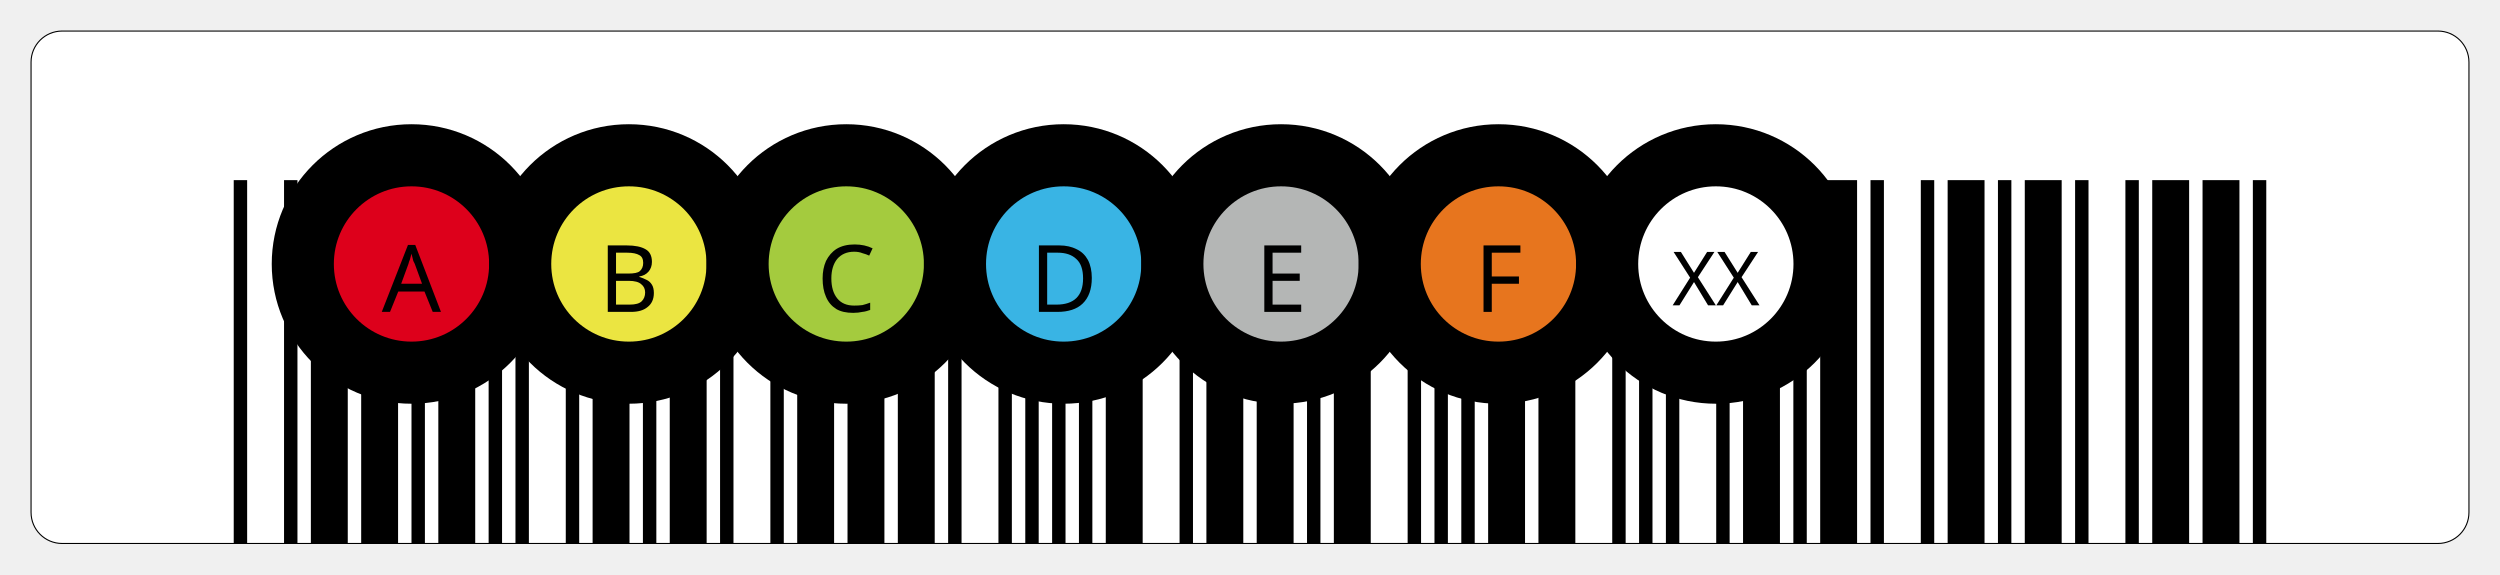
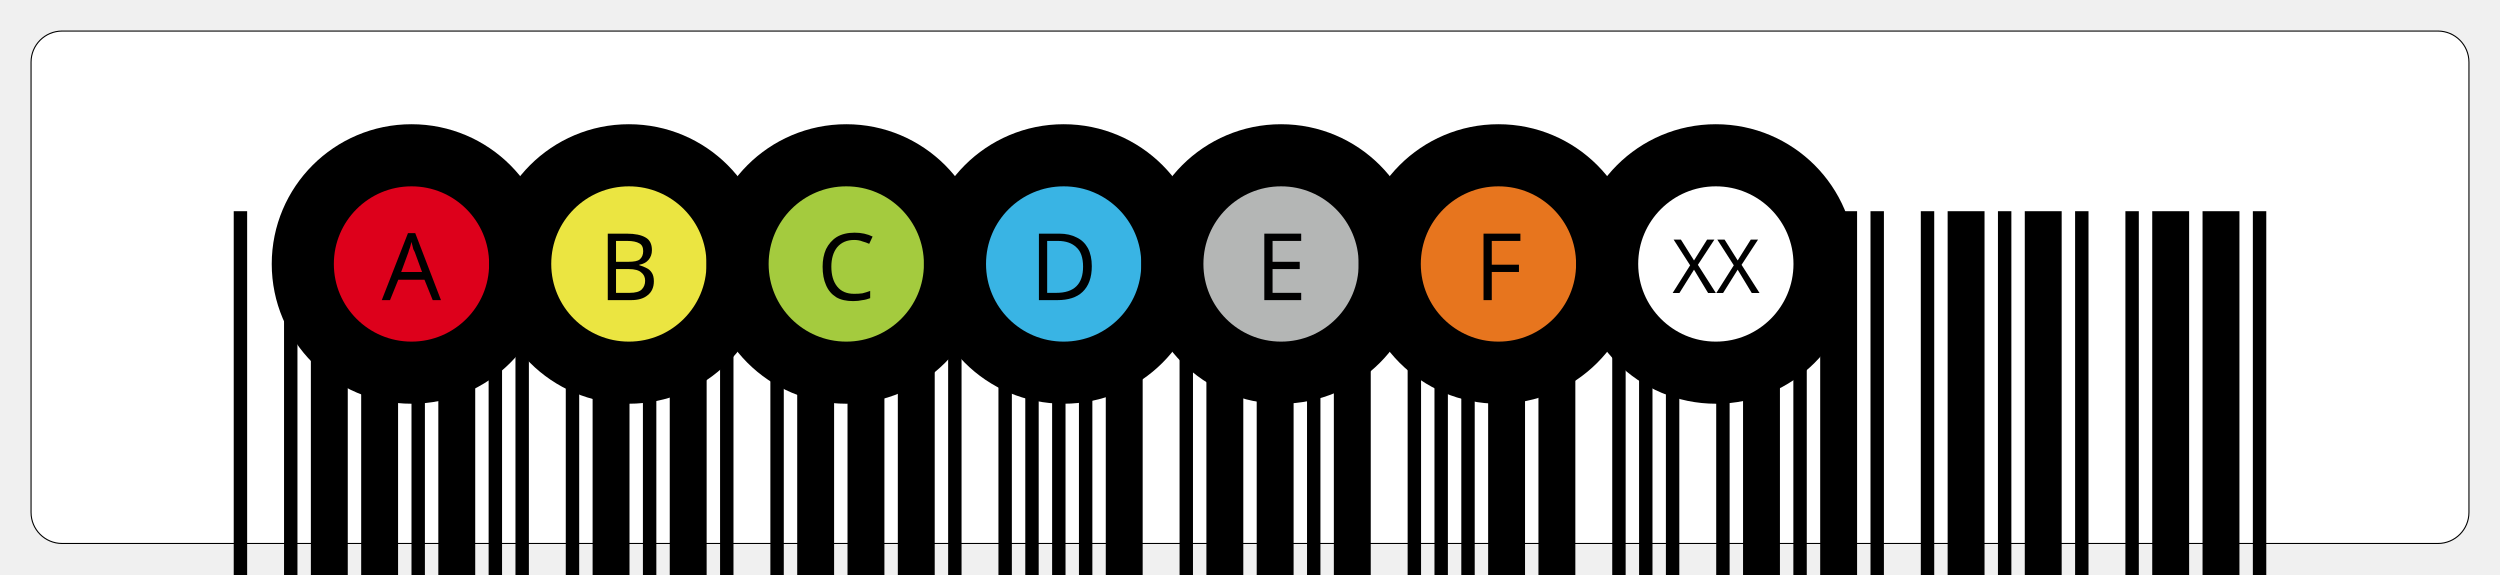
<svg xmlns="http://www.w3.org/2000/svg" width="80.5mm" height="18.5mm" viewBox="0 0 80.5 18.5" preserveAspectRatio="none" font-family="sans-serif">
  <defs>
-     <svg id="42" width="6.588mm" height="11.7mm">
-       <rect width="0.432" height="11.7" x="0.216" />
-       <rect width="0.432" height="11.7" x="1.836" />
-       <rect width="1.188" height="11.7" x="2.700" />
-       <rect width="1.188" height="11.7" x="4.320" />
-       <rect width="0.432" height="11.7" x="5.940" />
+     <svg id="42" width="6.588" height="10.7">
+       <rect width="0.432" height="100%" x="0.216" />
+       <rect width="0.432" height="100%" x="1.836" />
+       <rect width="1.188" height="100%" x="2.700" />
+       <rect width="1.188" height="100%" x="4.320" />
+       <rect width="0.432" height="100%" x="5.940" />
    </svg>
-     <svg id="65" width="6.588mm" height="11.7mm">
-       <rect width="1.188" height="11.7" x="0.216" />
-       <rect width="0.432" height="11.7" x="1.836" />
-       <rect width="0.432" height="11.7" x="2.700" />
-       <rect width="0.432" height="11.7" x="4.320" />
-       <rect width="1.188" height="11.7" x="5.184" />
+     <svg id="65" width="6.588" height="10.7">
+       <rect width="1.188" height="100%" x="0.216" />
+       <rect width="0.432" height="100%" x="1.836" />
+       <rect width="0.432" height="100%" x="2.700" />
+       <rect width="0.432" height="100%" x="4.320" />
+       <rect width="1.188" height="100%" x="5.184" />
    </svg>
-     <svg id="66" width="6.588mm" height="11.7mm">
-       <rect width="0.432" height="11.7" x="0.216" />
-       <rect width="1.188" height="11.7" x="1.080" />
-       <rect width="0.432" height="11.7" x="2.700" />
-       <rect width="0.432" height="11.7" x="4.320" />
-       <rect width="1.188" height="11.7" x="5.184" />
+     <svg id="66" width="6.588" height="10.7">
+       <rect width="0.432" height="100%" x="0.216" />
+       <rect width="1.188" height="100%" x="1.080" />
+       <rect width="0.432" height="100%" x="2.700" />
+       <rect width="0.432" height="100%" x="4.320" />
+       <rect width="1.188" height="100%" x="5.184" />
    </svg>
-     <svg id="67" width="6.588mm" height="11.7mm">
-       <rect width="1.188" height="11.7" x="0.216" />
-       <rect width="1.188" height="11.7" x="1.836" />
-       <rect width="0.432" height="11.7" x="3.456" />
-       <rect width="0.432" height="11.7" x="5.076" />
-       <rect width="0.432" height="11.7" x="5.940" />
+     <svg id="67" width="6.588" height="10.7">
+       <rect width="1.188" height="100%" x="0.216" />
+       <rect width="1.188" height="100%" x="1.836" />
+       <rect width="0.432" height="100%" x="3.456" />
+       <rect width="0.432" height="100%" x="5.076" />
+       <rect width="0.432" height="100%" x="5.940" />
    </svg>
-     <svg id="68" width="6.588mm" height="11.7mm">
-       <rect width="0.432" height="11.7" x="0.216" />
-       <rect width="0.432" height="11.7" x="1.080" />
-       <rect width="1.188" height="11.7" x="1.944" />
-       <rect width="0.432" height="11.7" x="4.320" />
-       <rect width="1.188" height="11.7" x="5.184" />
+     <svg id="68" width="6.588" height="10.7">
+       <rect width="0.432" height="100%" x="0.216" />
+       <rect width="0.432" height="100%" x="1.080" />
+       <rect width="1.188" height="100%" x="1.944" />
+       <rect width="0.432" height="100%" x="4.320" />
+       <rect width="1.188" height="100%" x="5.184" />
    </svg>
-     <svg id="69" width="6.588mm" height="11.7mm">
-       <rect width="1.188" height="11.7" x="0.216" />
-       <rect width="0.432" height="11.7" x="1.836" />
-       <rect width="1.188" height="11.7" x="2.700" />
-       <rect width="0.432" height="11.7" x="5.076" />
-       <rect width="0.432" height="11.7" x="5.940" />
+     <svg id="69" width="6.588" height="10.7">
+       <rect width="1.188" height="100%" x="0.216" />
+       <rect width="0.432" height="100%" x="1.836" />
+       <rect width="1.188" height="100%" x="2.700" />
+       <rect width="0.432" height="100%" x="5.076" />
+       <rect width="0.432" height="100%" x="5.940" />
    </svg>
-     <svg id="70" width="6.588mm" height="11.7mm">
-       <rect width="0.432" height="11.7" x="0.216" />
-       <rect width="1.188" height="11.7" x="1.080" />
-       <rect width="1.188" height="11.7" x="2.700" />
-       <rect width="0.432" height="11.7" x="5.076" />
-       <rect width="0.432" height="11.7" x="5.940" />
+     <svg id="70" width="6.588" height="10.7">
+       <rect width="0.432" height="100%" x="0.216" />
+       <rect width="1.188" height="100%" x="1.080" />
+       <rect width="1.188" height="100%" x="2.700" />
+       <rect width="0.432" height="100%" x="5.076" />
+       <rect width="0.432" height="100%" x="5.940" />
    </svg>
-     <svg id="88" width="6.588mm" height="11.7mm">
-       <rect width="0.432" height="11.7" x="0.216" />
-       <rect width="0.432" height="11.7" x="1.836" />
-       <rect width="1.188" height="11.7" x="2.700" />
-       <rect width="0.432" height="11.7" x="4.320" />
-       <rect width="1.188" height="11.7" x="5.184" />
+     <svg id="88" width="6.588" height="10.7">
+       <rect width="0.432" height="100%" x="0.216" />
+       <rect width="0.432" height="100%" x="1.836" />
+       <rect width="1.188" height="100%" x="2.700" />
+       <rect width="0.432" height="100%" x="4.320" />
+       <rect width="1.188" height="100%" x="5.184" />
    </svg>
    <rect id="t" width="7" height="7" x="0" y="0" rx="4" ry="4" stroke="#000" stroke-width="2" />
    <rect id="b" width="78.5" height="16.5" x="1" y="1" rx="1" ry="1" />
  </defs>
  <use href="#b" fill="#FFF" />
-   <use href="#42" transform="translate(7.310 5.8) scale(1)" />
-   <use href="#65" transform="translate(13.898 5.8) scale(1)" />
-   <use href="#66" transform="translate(20.486 5.8) scale(1)" />
-   <use href="#67" transform="translate(27.074 5.8) scale(1)" />
-   <use href="#68" transform="translate(33.662 5.8) scale(1)" />
-   <use href="#69" transform="translate(40.250 5.8) scale(1)" />
-   <use href="#70" transform="translate(46.838 5.8) scale(1)" />
-   <use href="#88" transform="translate(53.426 5.8) scale(1)" />
-   <use href="#88" transform="translate(60.014 5.8) scale(1)" />
-   <use href="#42" transform="translate(66.602 5.8) scale(1)" />
+   <use href="#42" transform="translate(7.310 6.800) scale(1)" />
+   <use href="#65" transform="translate(13.898 6.800) scale(1)" />
+   <use href="#66" transform="translate(20.486 6.800) scale(1)" />
+   <use href="#67" transform="translate(27.074 6.800) scale(1)" />
+   <use href="#68" transform="translate(33.662 6.800) scale(1)" />
+   <use href="#69" transform="translate(40.250 6.800) scale(1)" />
+   <use href="#70" transform="translate(46.838 6.800) scale(1)" />
+   <use href="#88" transform="translate(53.426 6.800) scale(1)" />
+   <use href="#88" transform="translate(60.014 6.800) scale(1)" />
+   <use href="#42" transform="translate(66.602 6.800) scale(1)" />
  <g transform="translate(9.750 5)">
    <use href="#t" fill="#DD001B" />
-     <text x="3.5" y="4" dominant-baseline="middle" text-anchor="middle" transform="rotate(0 3.5 4)" font-size="3">A</text>
+     <text x="3.5" y="3.5" dominant-baseline="central" text-anchor="middle" transform="rotate(0 3.5 3.5)" font-size="3">A</text>
  </g>
  <g transform="translate(16.750 5)">
    <use href="#t" fill="#EBE541" />
-     <text x="3.5" y="4" dominant-baseline="middle" text-anchor="middle" transform="rotate(0 3.5 4)" font-size="3">B</text>
+     <text x="3.5" y="3.5" dominant-baseline="central" text-anchor="middle" transform="rotate(0 3.5 3.5)" font-size="3">B</text>
  </g>
  <g transform="translate(23.750 5)">
    <use href="#t" fill="#A4CB3E" />
-     <text x="3.5" y="4" dominant-baseline="middle" text-anchor="middle" transform="rotate(0 3.5 4)" font-size="3">C</text>
+     <text x="3.5" y="3.5" dominant-baseline="central" text-anchor="middle" transform="rotate(0 3.5 3.5)" font-size="3">C</text>
  </g>
  <g transform="translate(30.750 5)">
    <use href="#t" fill="#39B4E4" />
-     <text x="3.5" y="4" dominant-baseline="middle" text-anchor="middle" transform="rotate(0 3.5 4)" font-size="3">D</text>
+     <text x="3.5" y="3.5" dominant-baseline="central" text-anchor="middle" transform="rotate(0 3.5 3.5)" font-size="3">D</text>
  </g>
  <g transform="translate(37.750 5)">
    <use href="#t" fill="#B4B6B5" />
-     <text x="3.5" y="4" dominant-baseline="middle" text-anchor="middle" transform="rotate(0 3.5 4)" font-size="3">E</text>
+     <text x="3.5" y="3.5" dominant-baseline="central" text-anchor="middle" transform="rotate(0 3.5 3.5)" font-size="3">E</text>
  </g>
  <g transform="translate(44.750 5)">
    <use href="#t" fill="#E7751E" />
-     <text x="3.5" y="4" dominant-baseline="middle" text-anchor="middle" transform="rotate(0 3.5 4)" font-size="3">F</text>
+     <text x="3.5" y="3.5" dominant-baseline="central" text-anchor="middle" transform="rotate(0 3.5 3.5)" font-size="3">F</text>
  </g>
  <g transform="translate(51.750 5)">
    <use href="#t" fill="#FFF" />
-     <text x="3.5" y="4" dominant-baseline="middle" text-anchor="middle" transform="rotate(0 3.5 4)" font-size="2.4">XX</text>
+     <text x="3.5" y="3.5" dominant-baseline="central" text-anchor="middle" transform="rotate(0 3.5 3.5)" font-size="2.4">XX</text>
  </g>
  <use href="#b" fill="none" stroke="#000" stroke-width="0.035" />
</svg>
